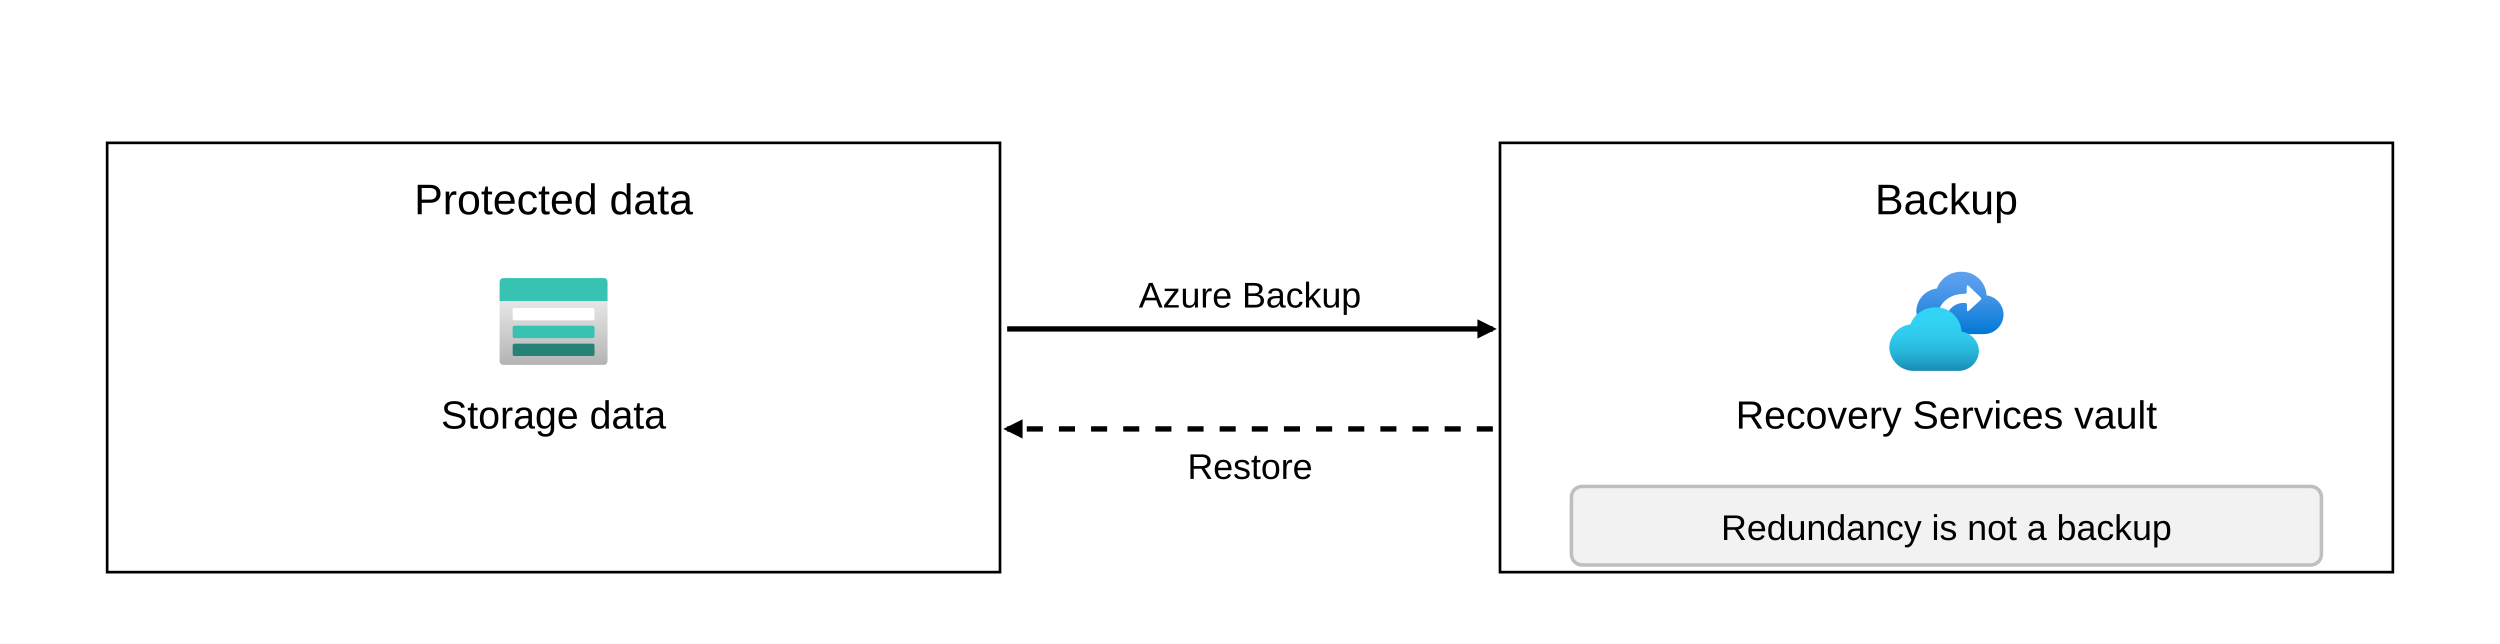
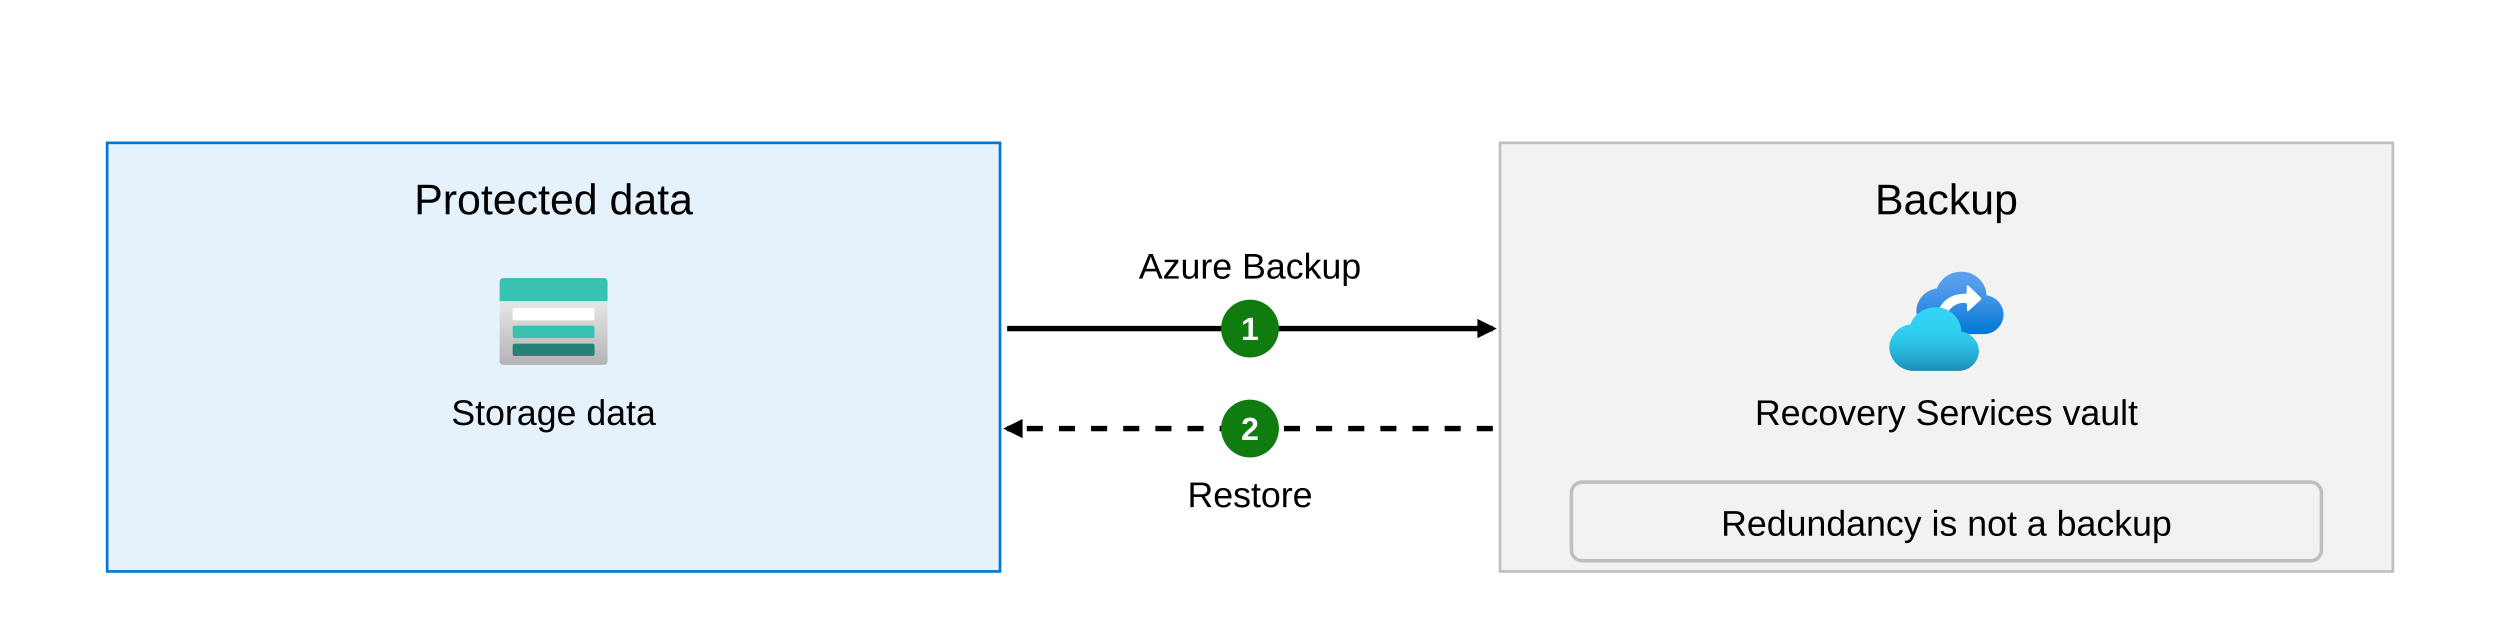
- <svg xmlns="http://www.w3.org/2000/svg" viewBox="0 0 700 180.2" width="700" height="180.2" font-family="'Segoe UI','Segoe UI_MSFontService',system-ui,-apple-system,'Helvetica Neue',Arial,sans-serif" role="img" aria-labelledby="t d">
+ <svg xmlns="http://www.w3.org/2000/svg" viewBox="0 0 700 180" width="700" height="180" font-family="'Segoe UI','Segoe UI_MSFontService',system-ui,-apple-system,'Helvetica Neue',Arial,sans-serif" role="img" aria-labelledby="t d">
  <defs>
    <marker id="arrow" viewBox="0 0 10 10" refX="8" refY="5" markerWidth="5.4" markerHeight="5.4" orient="auto-start-reverse" markerUnits="userSpaceOnUse">
      <path d="M0 0 L10 5 L0 10 z" fill="#000000" />
    </marker>
    <marker id="arrow-red" viewBox="0 0 10 10" refX="8" refY="5" markerWidth="5.4" markerHeight="5.4" orient="auto" markerUnits="userSpaceOnUse">
      <path d="M0 0 L10 5 L0 10 z" fill="#ff0000" />
    </marker>
  </defs>
  <rect width="100%" height="100%" fill="#ffffff" />
-   <rect x="30" y="40" width="250" height="120.2" rx="0" fill="#ffffff" stroke="#000000" stroke-width="0.75" />
+   <rect x="30" y="40" width="250" height="120" rx="0" fill="#e6f2fb" stroke="#0078d4" stroke-width="0.75" />
  <text x="155" y="60" font-size="12" text-anchor="middle" fill="#000000">
    <tspan x="155" dy="0">Protected data</tspan>
  </text>
  <g transform="translate(139.00 74.00) scale(1.7778)">
    <defs>
      <linearGradient id="ic1-ad4c4f96-09aa-4f91-ba10-5cb8ad530f74" x1="9" y1="15.83" x2="9" y2="5.79" gradientUnits="userSpaceOnUse">
        <stop offset="0" stop-color="#b3b3b3" />
        <stop offset="0.26" stop-color="#c1c1c1" />
        <stop offset="1" stop-color="#e6e6e6" />
      </linearGradient>
    </defs>
    <path d="M.5,5.79h17a0,0,0,0,1,0,0v9.48a.57.57,0,0,1-.57.57H1.07a.57.57,0,0,1-.57-.57V5.79A0,0,0,0,1,.5,5.79Z" fill="url(#ic1-ad4c4f96-09aa-4f91-ba10-5cb8ad530f74)" />
    <path d="M1.07,2.17H16.93a.57.57,0,0,1,.57.57V5.79a0,0,0,0,1,0,0H.5a0,0,0,0,1,0,0V2.73A.57.57,0,0,1,1.07,2.17Z" fill="#37c2b1" />
    <path d="M2.81,6.89H15.18a.27.27,0,0,1,.26.27v1.4a.27.27,0,0,1-.26.27H2.81a.27.27,0,0,1-.26-.27V7.16A.27.27,0,0,1,2.81,6.89Z" fill="#fff" />
    <path d="M2.82,9.68H15.19a.27.27,0,0,1,.26.27v1.41a.27.27,0,0,1-.26.27H2.82a.27.27,0,0,1-.26-.27V10A.27.27,0,0,1,2.82,9.68Z" fill="#37c2b1" />
    <path d="M2.82,12.5H15.19a.27.27,0,0,1,.26.27v1.41a.27.27,0,0,1-.26.27H2.82a.27.27,0,0,1-.26-.27V12.77A.27.27,0,0,1,2.82,12.5Z" fill="#258277" />
  </g>
-   <text x="155" y="120" font-size="11" text-anchor="middle" fill="#000000">
+   <text x="155" y="119" font-size="10" text-anchor="middle" fill="#000000">
    <tspan x="155" dy="0">Storage data</tspan>
  </text>
-   <rect x="420" y="40" width="250" height="120.2" rx="0" fill="#ffffff" stroke="#000000" stroke-width="0.75" />
+   <rect x="420" y="40" width="250" height="120" rx="0" fill="#f2f2f2" stroke="#bfbfbf" stroke-width="0.75" />
  <text x="545" y="60" font-size="12" text-anchor="middle" fill="#000000">
    <tspan x="545" dy="0">Backup</tspan>
  </text>
  <g transform="translate(529.00 74.00) scale(1.7778)">
    <defs>
      <linearGradient id="ic2-f1a30f9e-7f48-44e2-9483-6a6db8928977" x1="11.13" y1="10.95" x2="11.13" y2="1.21" gradientUnits="userSpaceOnUse">
        <stop offset="0" stop-color="#0078d4" />
        <stop offset="0.16" stop-color="#1380da" />
        <stop offset="0.53" stop-color="#3c91e5" />
        <stop offset="0.82" stop-color="#559cec" />
        <stop offset="1" stop-color="#5ea0ef" />
      </linearGradient>
      <linearGradient id="ic2-b4a5ed8d-a28d-4d26-9aad-a57e6ad0c0b9" x1="7.06" y1="16.79" x2="7.06" y2="6.78" gradientUnits="userSpaceOnUse">
        <stop offset="0" stop-color="#198ab3" />
        <stop offset="0.13" stop-color="#21a0c7" />
        <stop offset="0.31" stop-color="#28b7db" />
        <stop offset="0.5" stop-color="#2ec7ea" />
        <stop offset="0.72" stop-color="#31d1f2" />
        <stop offset="1" stop-color="#32d4f5" />
      </linearGradient>
    </defs>
    <path d="M18,7.9a3.09,3.09,0,0,0-2.68-3,3.89,3.89,0,0,0-4-3.72A4,4,0,0,0,7.5,3.81,3.68,3.68,0,0,0,4.26,7.36,3.74,3.74,0,0,0,8.13,11l.34,0h6.26l.17,0A3.13,3.13,0,0,0,18,7.9Z" fill="url(#ic2-f1a30f9e-7f48-44e2-9483-6a6db8928977)" />
    <path d="M14.39,5.22,12.56,3.44c-.2-.2-.37-.13-.37.18v.8a.22.22,0,0,1-.23.22c-1.18,0-4.47.31-4.59,4.81a.23.23,0,0,0,.23.23H8.77A.23.23,0,0,0,9,9.43,2.76,2.76,0,0,1,12,6.1a.23.23,0,0,1,.23.23v.74c0,.37.12.43.37.18L14.39,5.6A.23.23,0,0,0,14.39,5.22Z" fill="#fff" />
    <path d="M14.12,13.66a3.17,3.17,0,0,0-2.75-3.05A4,4,0,0,0,7.25,6.78,4.1,4.1,0,0,0,3.33,9.46,3.78,3.78,0,0,0,0,13.1a3.84,3.84,0,0,0,4,3.69h6.78a.47.47,0,0,0,.17,0A3.21,3.21,0,0,0,14.12,13.66Z" fill="url(#ic2-b4a5ed8d-a28d-4d26-9aad-a57e6ad0c0b9)" />
  </g>
-   <text x="545" y="120" font-size="11" text-anchor="middle" fill="#000000">
+   <text x="545" y="119" font-size="10" text-anchor="middle" fill="#000000">
    <tspan x="545" dy="0">Recovery Services vault</tspan>
  </text>
-   <rect x="440" y="136.2" width="210" height="22" rx="3" fill="#f2f2f2" stroke="#bfbfbf" stroke-width="1" />
-   <text x="545" y="151.2" font-size="10" text-anchor="middle" fill="#000000">
+   <rect x="440" y="135" width="210" height="22" rx="3" fill="#f2f2f2" stroke="#bfbfbf" stroke-width="1" />
+   <text x="545" y="150" font-size="10" text-anchor="middle" fill="#000000">
    <tspan x="545" dy="0">Redundancy is not a backup</tspan>
  </text>
-   <polyline points="282,92.1 418,92.1" fill="none" stroke="#000000" stroke-width="1.5" stroke-linejoin="round" marker-end="url(#arrow)" />
-   <text x="350" y="86.1" font-size="10" text-anchor="middle" fill="#000000">
+   <polyline points="282,92 418,92" fill="none" stroke="#000000" stroke-width="1.5" stroke-linejoin="round" marker-end="url(#arrow)" />
+   <text x="350" y="78" font-size="10" text-anchor="middle" fill="#000000">
    <tspan x="350" dy="0">Azure Backup</tspan>
  </text>
-   <polyline points="418,120.1 282,120.1" fill="none" stroke="#000000" stroke-width="1.5" stroke-linejoin="round" stroke-dasharray="4.5,4.5" marker-end="url(#arrow)" />
-   <text x="350" y="134.1" font-size="10" text-anchor="middle" fill="#000000">
+   <circle cx="350" cy="92" r="8.1" fill="#107c10" />
+   <text x="350" y="95.2" font-size="9" text-anchor="middle" font-weight="600" fill="#ffffff">
+     <tspan x="350" dy="0">1</tspan>
+   </text>
+   <polyline points="418,120 282,120" fill="none" stroke="#000000" stroke-width="1.5" stroke-linejoin="round" stroke-dasharray="4.5,4.5" marker-end="url(#arrow)" />
+   <circle cx="350" cy="120" r="8.1" fill="#107c10" />
+   <text x="350" y="123.2" font-size="9" text-anchor="middle" font-weight="600" fill="#ffffff">
+     <tspan x="350" dy="0">2</tspan>
+   </text>
+   <text x="350" y="142" font-size="10" text-anchor="middle" fill="#000000">
    <tspan x="350" dy="0">Restore</tspan>
  </text>
</svg>
